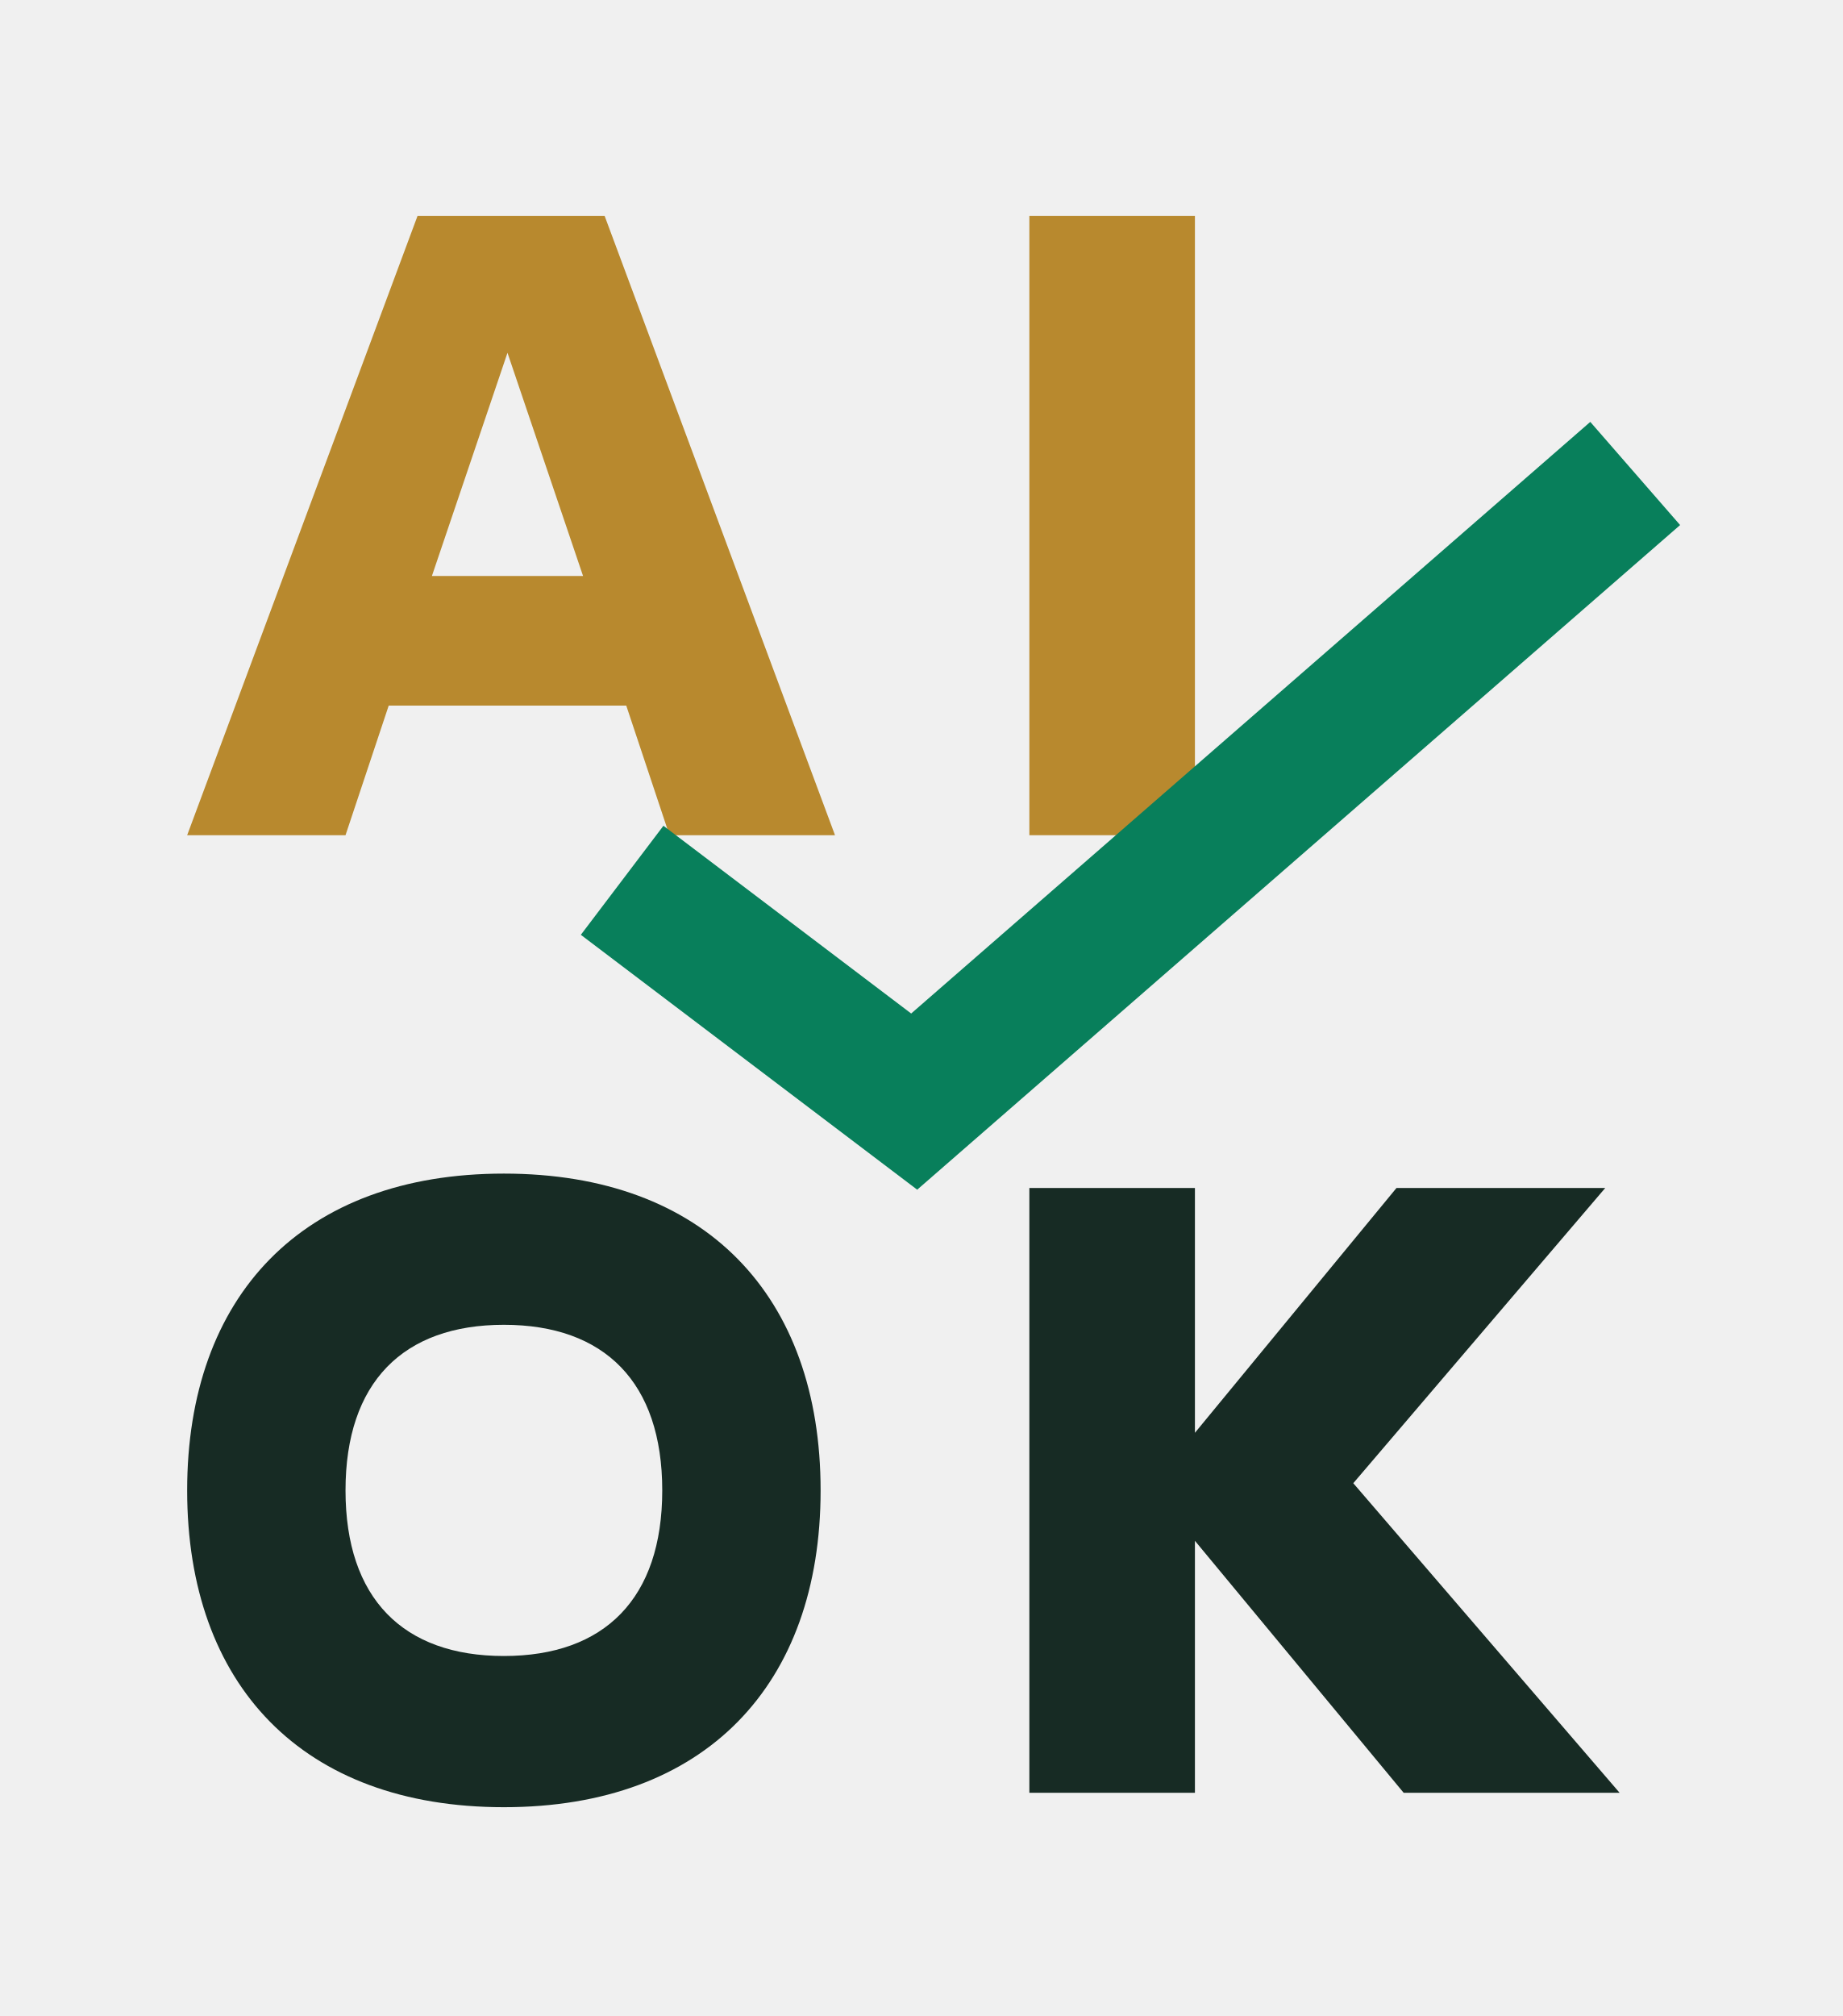
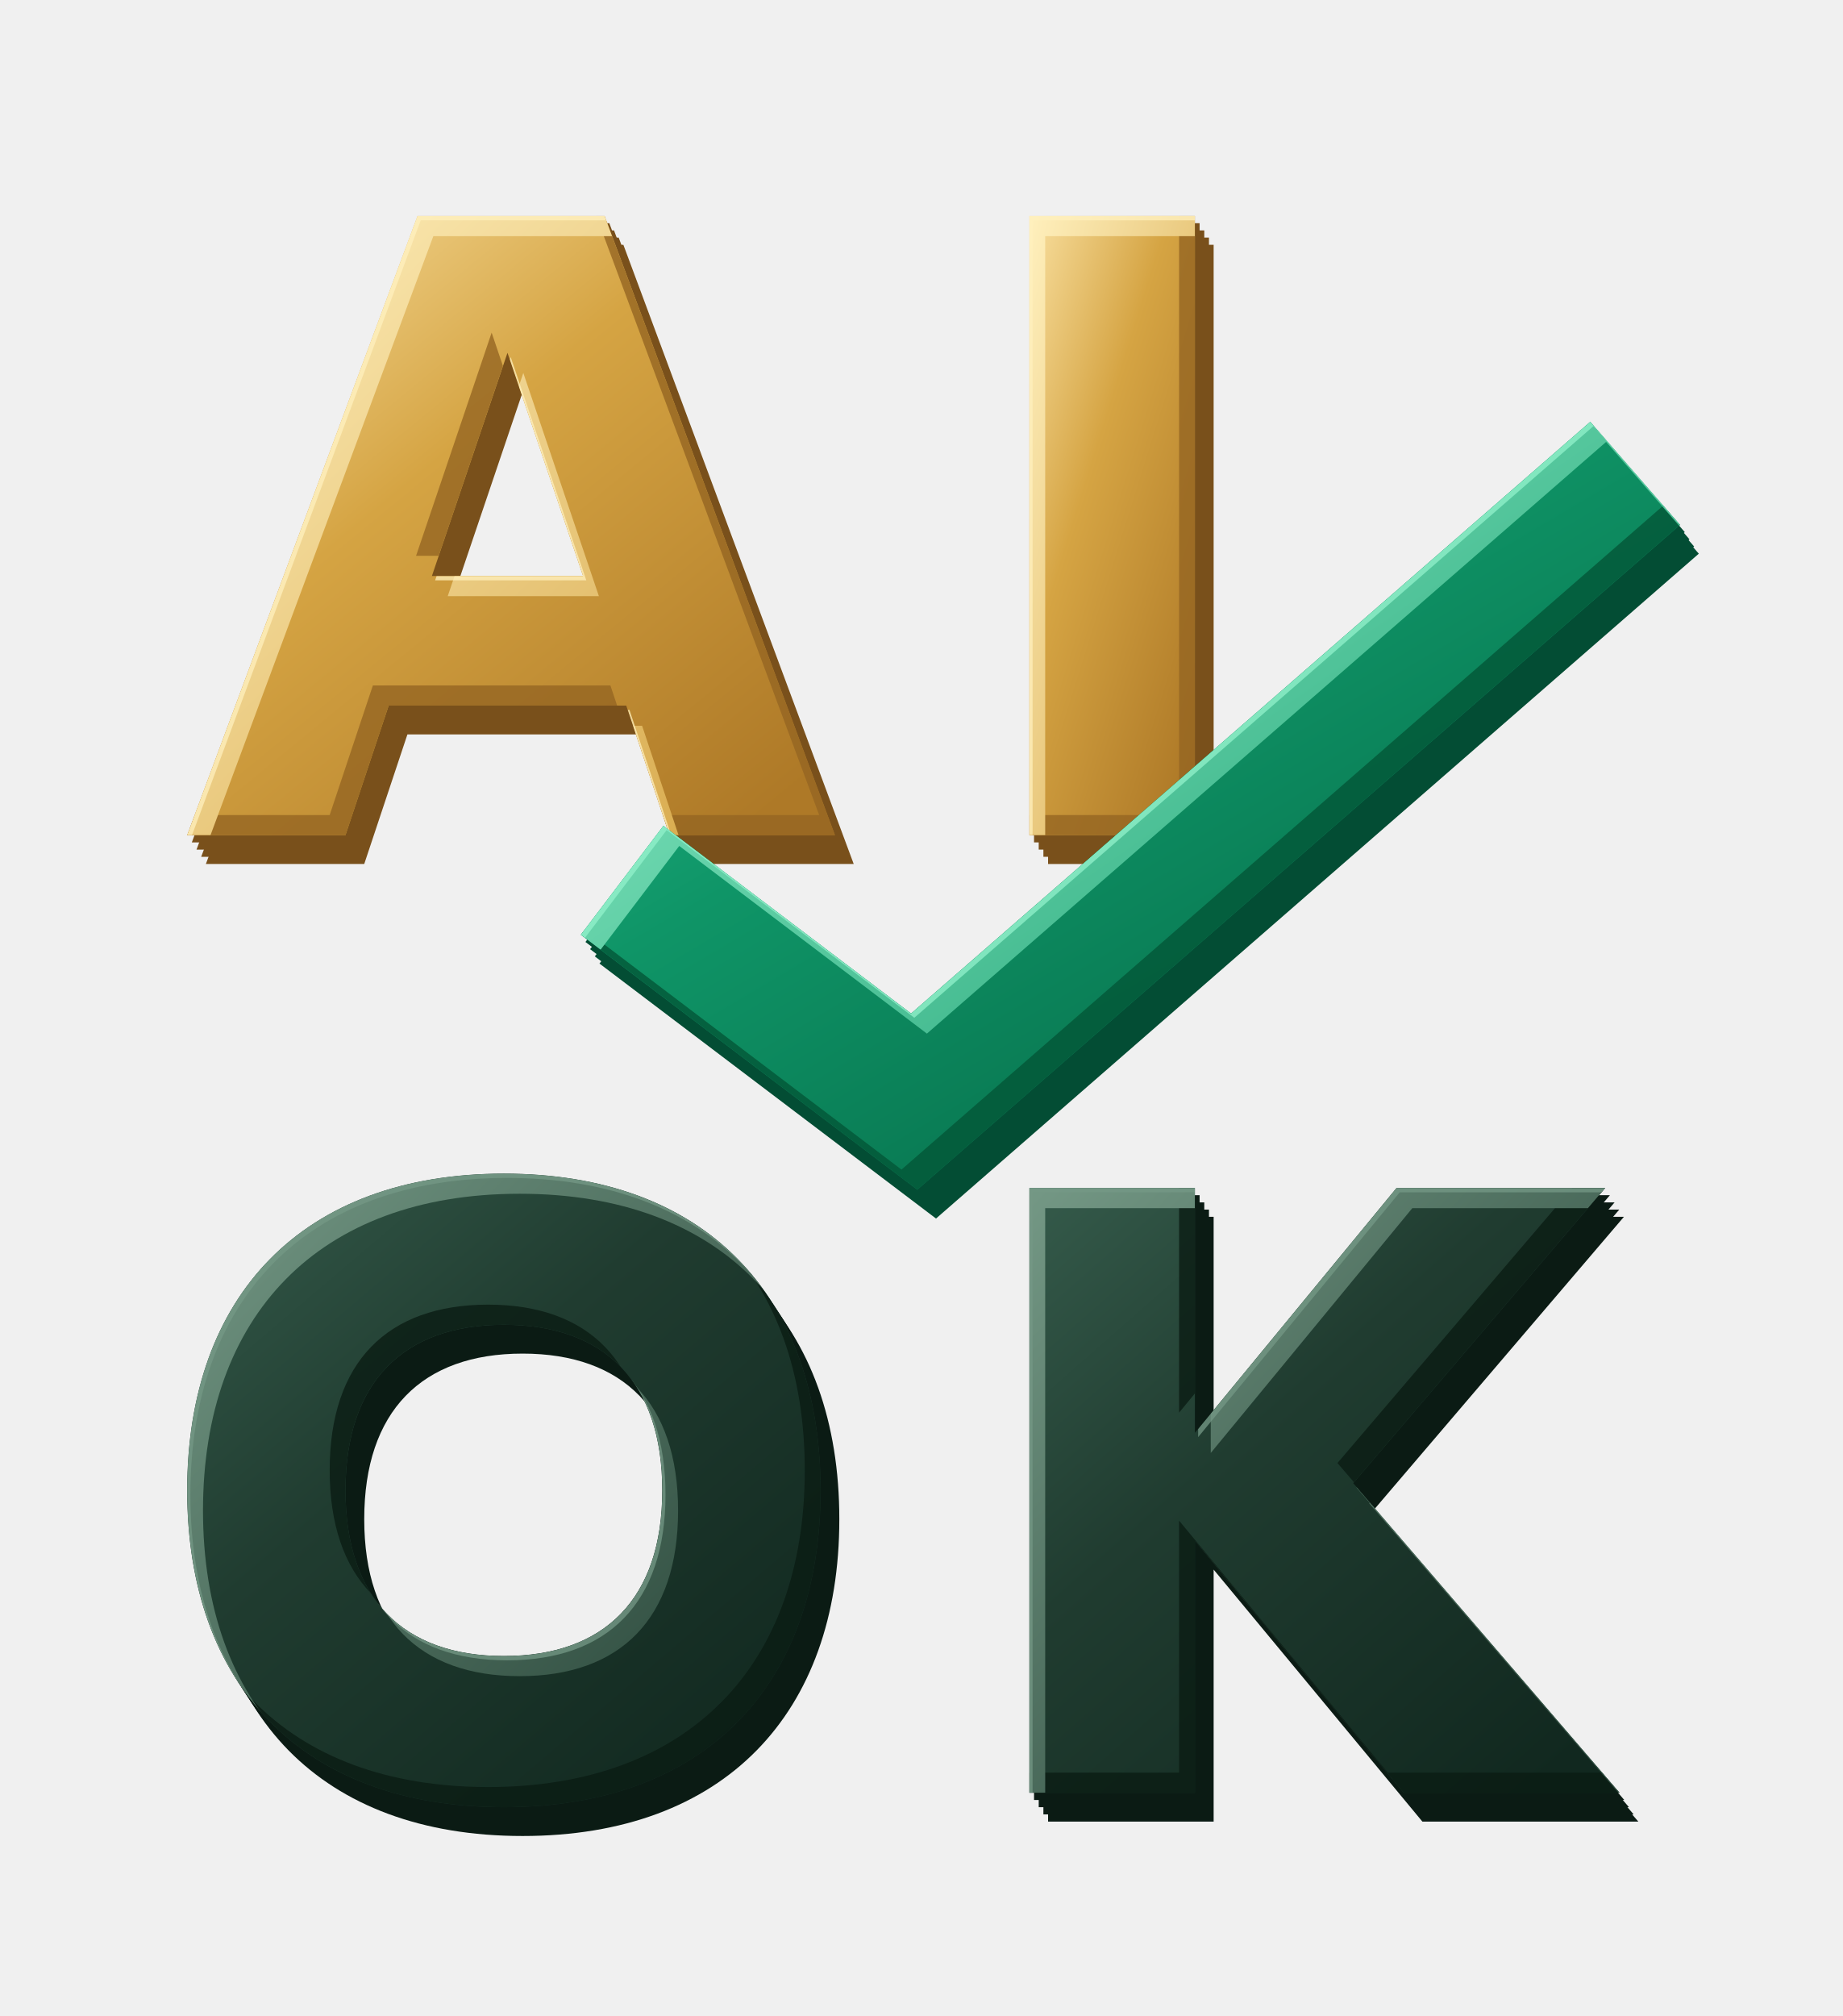
<svg xmlns="http://www.w3.org/2000/svg" width="256" height="280" viewBox="0 0 256 280" role="img" aria-labelledby="title description">
-   <g fill="#B8892E">
-     <path fill-rule="evenodd" d="M26 116 58 30H84L116 116H93L87 98H54L48 116ZM60 80H81L70.5 49Z" />
-     <path d="M143 30H166V116H143Z" />
-   </g>
-   <g fill="#172B24">
-     <path fill-rule="evenodd" d="M70 163C42 163 26 180 26 207S42 251 70 251 114 234 114 207 98 163 70 163ZM70 184C84 184 92 192 92 207S84 230 70 230 48 222 48 207 56 184 70 184Z" />
-     <path d="M143 165H166V199L194 165H223L188 206 225 249H195L166 214V249H143Z" />
-   </g>
-   <path d="M94 128 127 153 220 72" fill="none" stroke="#087F5B" stroke-width="19" stroke-linecap="square" stroke-linejoin="miter" />
+   <defs>
+     <linearGradient id="relief-light-gold-face" x1="0" y1="0" x2=".85" y2="1">
+       <stop offset="0" stop-color="#F9E0A0" />
+       <stop offset=".42" stop-color="#D5A443" />
+       <stop offset="1" stop-color="#AE7927" />
+     </linearGradient>
+     <linearGradient id="relief-light-gold-bevel" x1="0" y1="0" x2="1" y2="1">
+       <stop offset="0" stop-color="#FFF0BD" />
+       <stop offset="1" stop-color="#D5A443" />
+     </linearGradient>
+     <linearGradient id="relief-light-ink-face" x1="0" y1="0" x2=".85" y2="1">
+       <stop offset="0" stop-color="#355B4B" />
+       <stop offset=".42" stop-color="#203C30" />
+       <stop offset="1" stop-color="#11281F" />
+     </linearGradient>
+     <linearGradient id="relief-light-ink-bevel" x1="0" y1="0" x2="1" y2="1">
+       <stop offset="0" stop-color="#749885" />
+       <stop offset="1" stop-color="#203C30" />
+     </linearGradient>
+     <linearGradient id="relief-light-green-face" x1="0" y1="0" x2=".85" y2="1">
+       <stop offset="0" stop-color="#2AC292" />
+       <stop offset=".42" stop-color="#0F9567" />
+       <stop offset="1" stop-color="#056443" />
+     </linearGradient>
+     <linearGradient id="relief-light-green-bevel" x1="0" y1="0" x2="1" y2="1">
+       <stop offset="0" stop-color="#91F1CB" />
+       <stop offset="1" stop-color="#0F9567" />
+     </linearGradient>
+     <path id="relief-light-a" fill-rule="evenodd" d="M26 116 58 30H84L116 116H93L87 98H54L48 116ZM60 80H81L70.5 49Z" />
+     <mask id="relief-light-a-lit" maskUnits="userSpaceOnUse" x="0" y="0" width="256" height="280">
+       <use href="#relief-light-a" fill="white" />
+       <use href="#relief-light-a" fill="black" transform="translate(2.2 2.8)" />
+     </mask>
+     <mask id="relief-light-a-shade" maskUnits="userSpaceOnUse" x="0" y="0" width="256" height="280">
+       <use href="#relief-light-a" fill="white" />
+       <use href="#relief-light-a" fill="black" transform="translate(-2.2 -2.8)" />
+     </mask>
+     <mask id="relief-light-a-rim" maskUnits="userSpaceOnUse" x="0" y="0" width="256" height="280">
+       <use href="#relief-light-a" fill="white" />
+       <use href="#relief-light-a" fill="black" transform="translate(.45 .6)" />
+     </mask>
+     <path id="relief-light-i" fill-rule="evenodd" d="M143 30H166V116H143Z" />
+     <mask id="relief-light-i-lit" maskUnits="userSpaceOnUse" x="0" y="0" width="256" height="280">
+       <use href="#relief-light-i" fill="white" />
+       <use href="#relief-light-i" fill="black" transform="translate(2.2 2.8)" />
+     </mask>
+     <mask id="relief-light-i-shade" maskUnits="userSpaceOnUse" x="0" y="0" width="256" height="280">
+       <use href="#relief-light-i" fill="white" />
+       <use href="#relief-light-i" fill="black" transform="translate(-2.2 -2.8)" />
+     </mask>
+     <mask id="relief-light-i-rim" maskUnits="userSpaceOnUse" x="0" y="0" width="256" height="280">
+       <use href="#relief-light-i" fill="white" />
+       <use href="#relief-light-i" fill="black" transform="translate(.45 .6)" />
+     </mask>
+     <path id="relief-light-o" fill-rule="evenodd" d="M70 163C42 163 26 180 26 207S42 251 70 251 114 234 114 207 98 163 70 163ZM70 184C84 184 92 192 92 207S84 230 70 230 48 222 48 207 56 184 70 184Z" />
+     <mask id="relief-light-o-lit" maskUnits="userSpaceOnUse" x="0" y="0" width="256" height="280">
+       <use href="#relief-light-o" fill="white" />
+       <use href="#relief-light-o" fill="black" transform="translate(2.2 2.8)" />
+     </mask>
+     <mask id="relief-light-o-shade" maskUnits="userSpaceOnUse" x="0" y="0" width="256" height="280">
+       <use href="#relief-light-o" fill="white" />
+       <use href="#relief-light-o" fill="black" transform="translate(-2.2 -2.8)" />
+     </mask>
+     <mask id="relief-light-o-rim" maskUnits="userSpaceOnUse" x="0" y="0" width="256" height="280">
+       <use href="#relief-light-o" fill="white" />
+       <use href="#relief-light-o" fill="black" transform="translate(.45 .6)" />
+     </mask>
+     <path id="relief-light-k" fill-rule="evenodd" d="M143 165H166V199L194 165H223L188 206 225 249H195L166 214V249H143Z" />
+     <mask id="relief-light-k-lit" maskUnits="userSpaceOnUse" x="0" y="0" width="256" height="280">
+       <use href="#relief-light-k" fill="white" />
+       <use href="#relief-light-k" fill="black" transform="translate(2.2 2.8)" />
+     </mask>
+     <mask id="relief-light-k-shade" maskUnits="userSpaceOnUse" x="0" y="0" width="256" height="280">
+       <use href="#relief-light-k" fill="white" />
+       <use href="#relief-light-k" fill="black" transform="translate(-2.2 -2.8)" />
+     </mask>
+     <mask id="relief-light-k-rim" maskUnits="userSpaceOnUse" x="0" y="0" width="256" height="280">
+       <use href="#relief-light-k" fill="white" />
+       <use href="#relief-light-k" fill="black" transform="translate(.45 .6)" />
+     </mask>
+     <path id="relief-light-check" fill-rule="evenodd" d="M92.161 114.693 126.567 140.758 220.92 58.579 233.401 72.901 127.433 165.242 80.68 129.83Z" />
+     <mask id="relief-light-check-lit" maskUnits="userSpaceOnUse" x="0" y="0" width="256" height="280">
+       <use href="#relief-light-check" fill="white" />
+       <use href="#relief-light-check" fill="black" transform="translate(2.2 2.8)" />
+     </mask>
+     <mask id="relief-light-check-shade" maskUnits="userSpaceOnUse" x="0" y="0" width="256" height="280">
+       <use href="#relief-light-check" fill="white" />
+       <use href="#relief-light-check" fill="black" transform="translate(-2.2 -2.8)" />
+     </mask>
+     <mask id="relief-light-check-rim" maskUnits="userSpaceOnUse" x="0" y="0" width="256" height="280">
+       <use href="#relief-light-check" fill="white" />
+       <use href="#relief-light-check" fill="black" transform="translate(.45 .6)" />
+     </mask>
+   </defs>
+   <use href="#relief-light-a" fill="#79501B" transform="translate(2.6 4)" />
+   <use href="#relief-light-a" fill="#79501B" transform="translate(1.95 3)" />
+   <use href="#relief-light-a" fill="#79501B" transform="translate(1.3 2)" />
+   <use href="#relief-light-a" fill="#79501B" transform="translate(0.65 1)" />
+   <use href="#relief-light-a" fill="url(#relief-light-gold-face)" />
+   <use href="#relief-light-a" fill="#956522" opacity=".8" mask="url(#relief-light-a-shade)" />
+   <use href="#relief-light-a" fill="url(#relief-light-gold-bevel)" mask="url(#relief-light-a-lit)" />
+   <use href="#relief-light-a" fill="#FFF0BD" opacity=".75" mask="url(#relief-light-a-rim)" />
+   <use href="#relief-light-i" fill="#79501B" transform="translate(2.6 4)" />
+   <use href="#relief-light-i" fill="#79501B" transform="translate(1.95 3)" />
+   <use href="#relief-light-i" fill="#79501B" transform="translate(1.3 2)" />
+   <use href="#relief-light-i" fill="#79501B" transform="translate(0.65 1)" />
+   <use href="#relief-light-i" fill="url(#relief-light-gold-face)" />
+   <use href="#relief-light-i" fill="#956522" opacity=".8" mask="url(#relief-light-i-shade)" />
+   <use href="#relief-light-i" fill="url(#relief-light-gold-bevel)" mask="url(#relief-light-i-lit)" />
+   <use href="#relief-light-i" fill="#FFF0BD" opacity=".75" mask="url(#relief-light-i-rim)" />
+   <use href="#relief-light-o" fill="#0B1B14" transform="translate(2.6 4)" />
+   <use href="#relief-light-o" fill="#0B1B14" transform="translate(1.95 3)" />
+   <use href="#relief-light-o" fill="#0B1B14" transform="translate(1.3 2)" />
+   <use href="#relief-light-o" fill="#0B1B14" transform="translate(0.65 1)" />
+   <use href="#relief-light-o" fill="url(#relief-light-ink-face)" />
+   <use href="#relief-light-o" fill="#0A1B13" opacity=".8" mask="url(#relief-light-o-shade)" />
+   <use href="#relief-light-o" fill="url(#relief-light-ink-bevel)" mask="url(#relief-light-o-lit)" />
+   <use href="#relief-light-o" fill="#749885" opacity=".75" mask="url(#relief-light-o-rim)" />
+   <use href="#relief-light-k" fill="#0B1B14" transform="translate(2.6 4)" />
+   <use href="#relief-light-k" fill="#0B1B14" transform="translate(1.95 3)" />
+   <use href="#relief-light-k" fill="#0B1B14" transform="translate(1.3 2)" />
+   <use href="#relief-light-k" fill="#0B1B14" transform="translate(0.65 1)" />
+   <use href="#relief-light-k" fill="url(#relief-light-ink-face)" />
+   <use href="#relief-light-k" fill="#0A1B13" opacity=".8" mask="url(#relief-light-k-shade)" />
+   <use href="#relief-light-k" fill="url(#relief-light-ink-bevel)" mask="url(#relief-light-k-lit)" />
+   <use href="#relief-light-k" fill="#749885" opacity=".75" mask="url(#relief-light-k-rim)" />
+   <use href="#relief-light-check" fill="#034D34" transform="translate(2.6 4)" />
+   <use href="#relief-light-check" fill="#034D34" transform="translate(1.95 3)" />
+   <use href="#relief-light-check" fill="#034D34" transform="translate(1.3 2)" />
+   <use href="#relief-light-check" fill="#034D34" transform="translate(0.65 1)" />
+   <use href="#relief-light-check" fill="url(#relief-light-green-face)" />
+   <use href="#relief-light-check" fill="#035637" opacity=".8" mask="url(#relief-light-check-shade)" />
+   <use href="#relief-light-check" fill="url(#relief-light-green-bevel)" mask="url(#relief-light-check-lit)" />
+   <use href="#relief-light-check" fill="#91F1CB" opacity=".75" mask="url(#relief-light-check-rim)" />
</svg>
